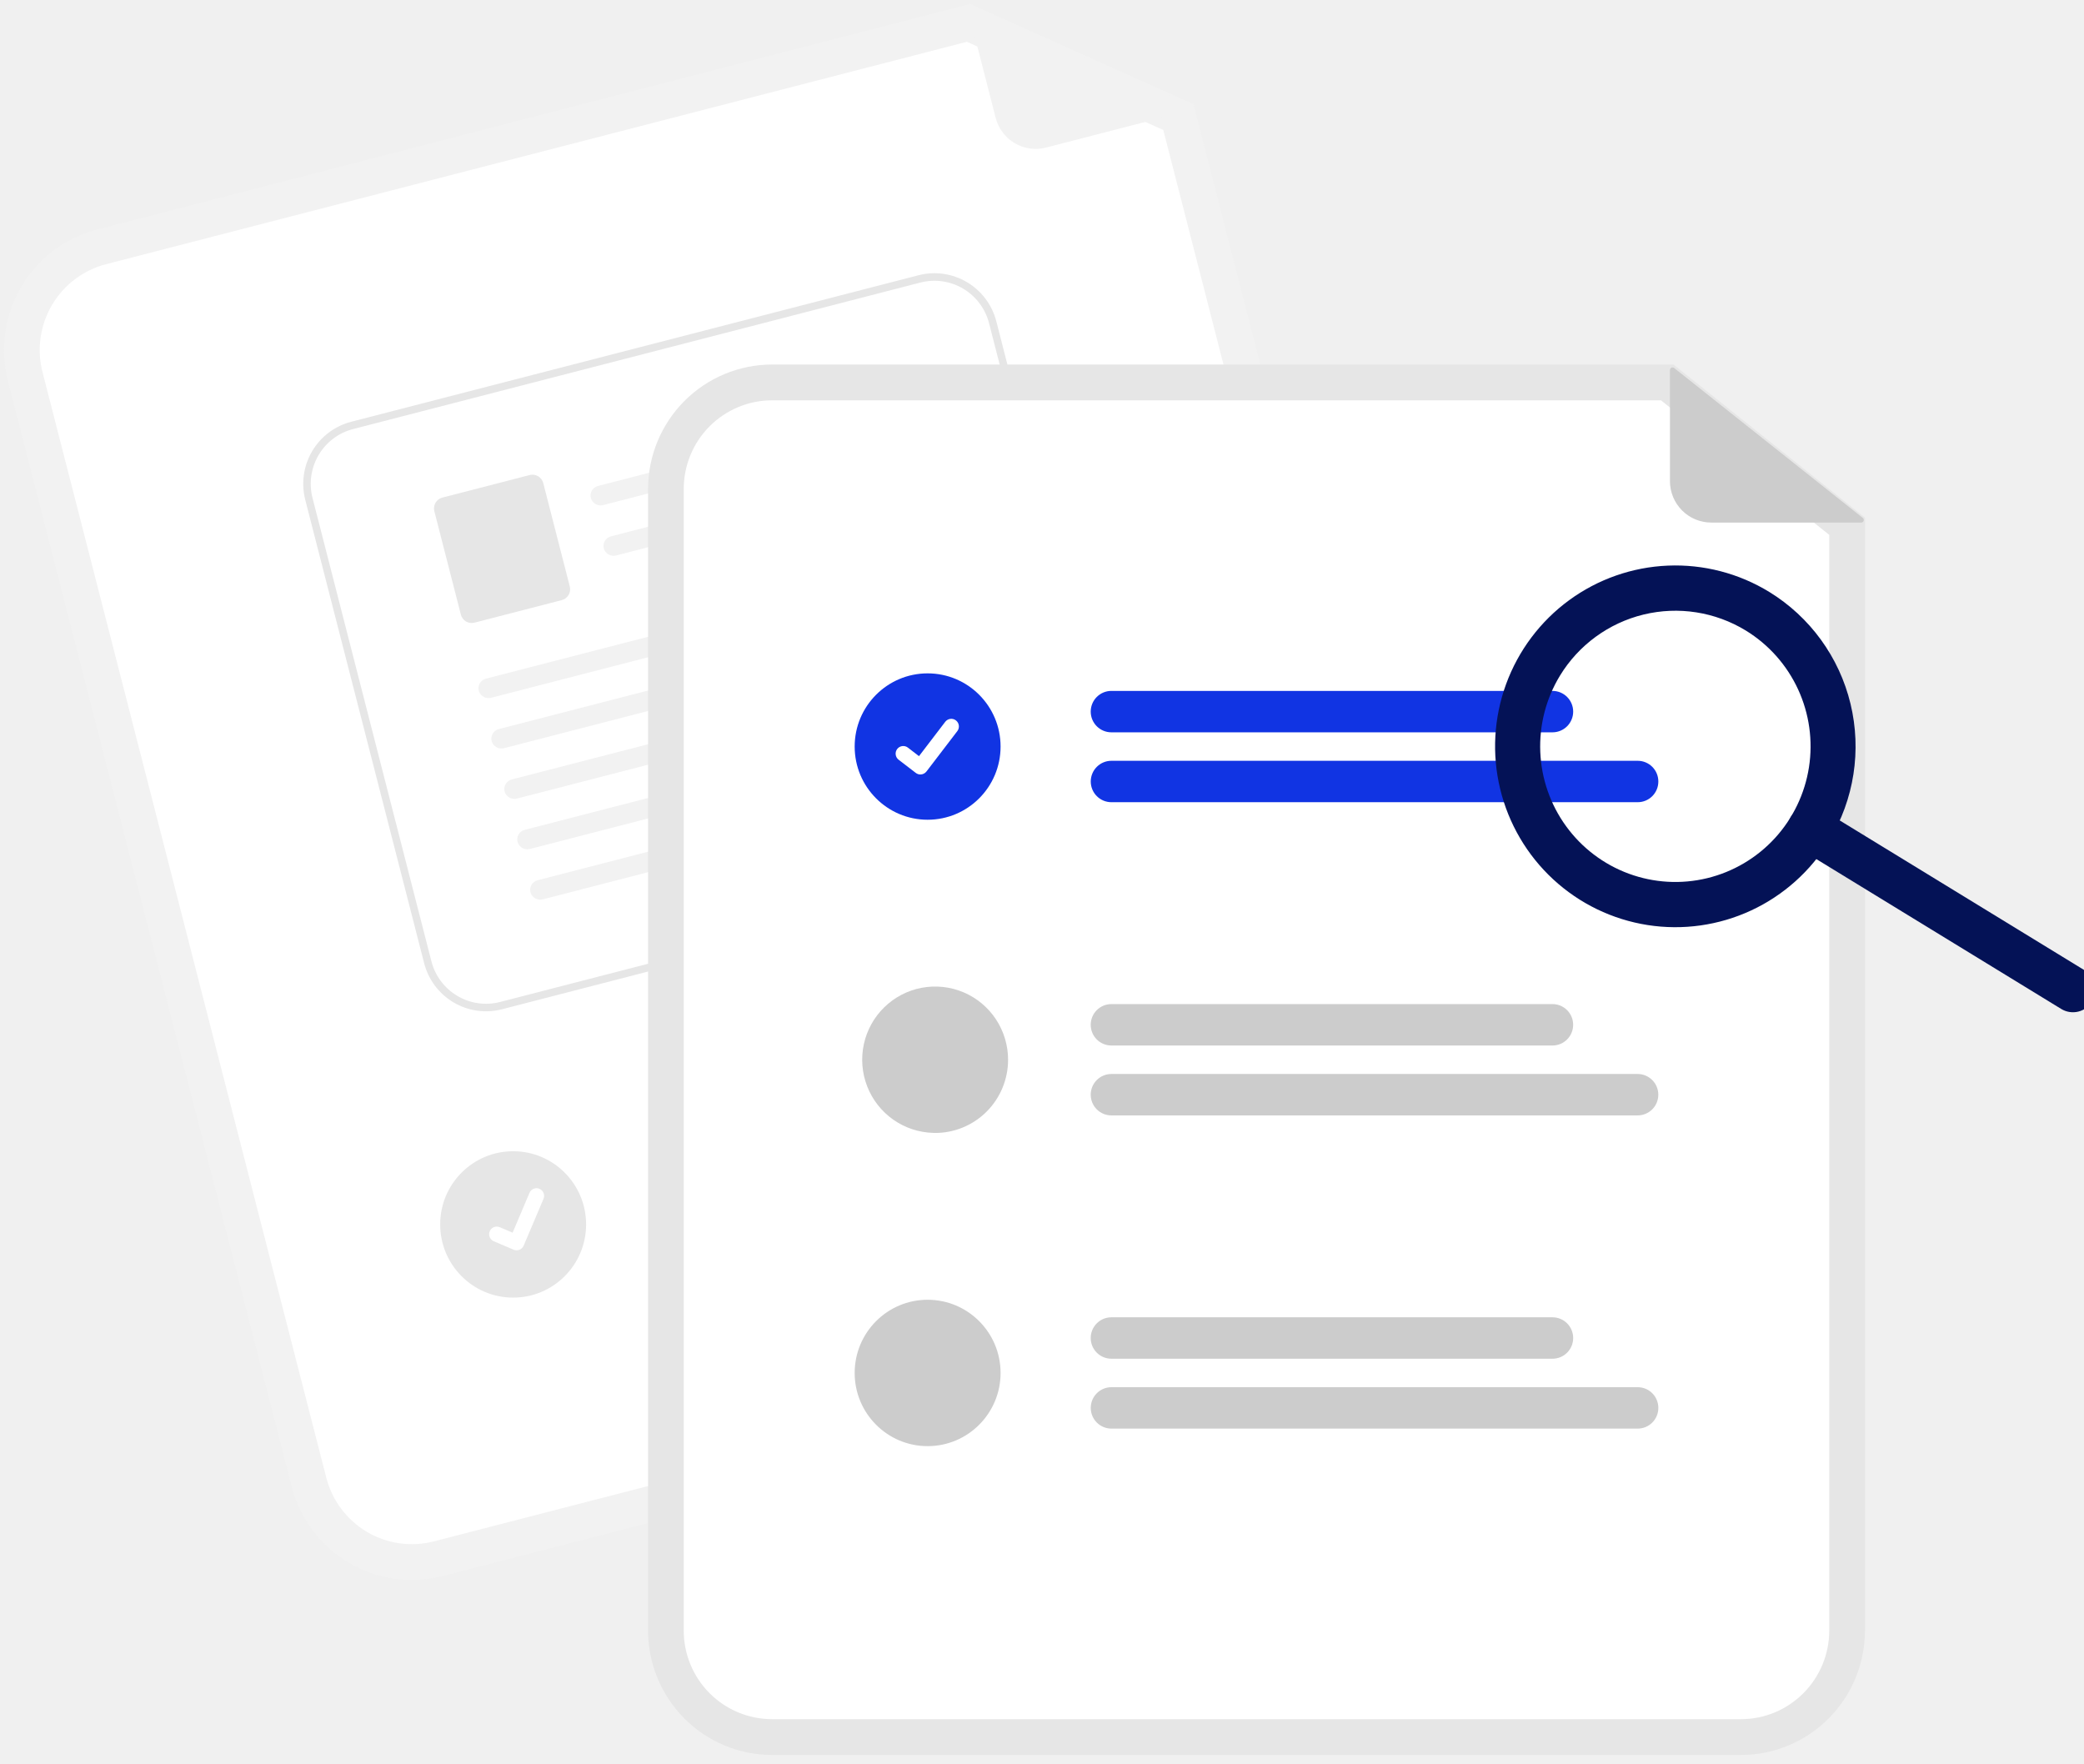
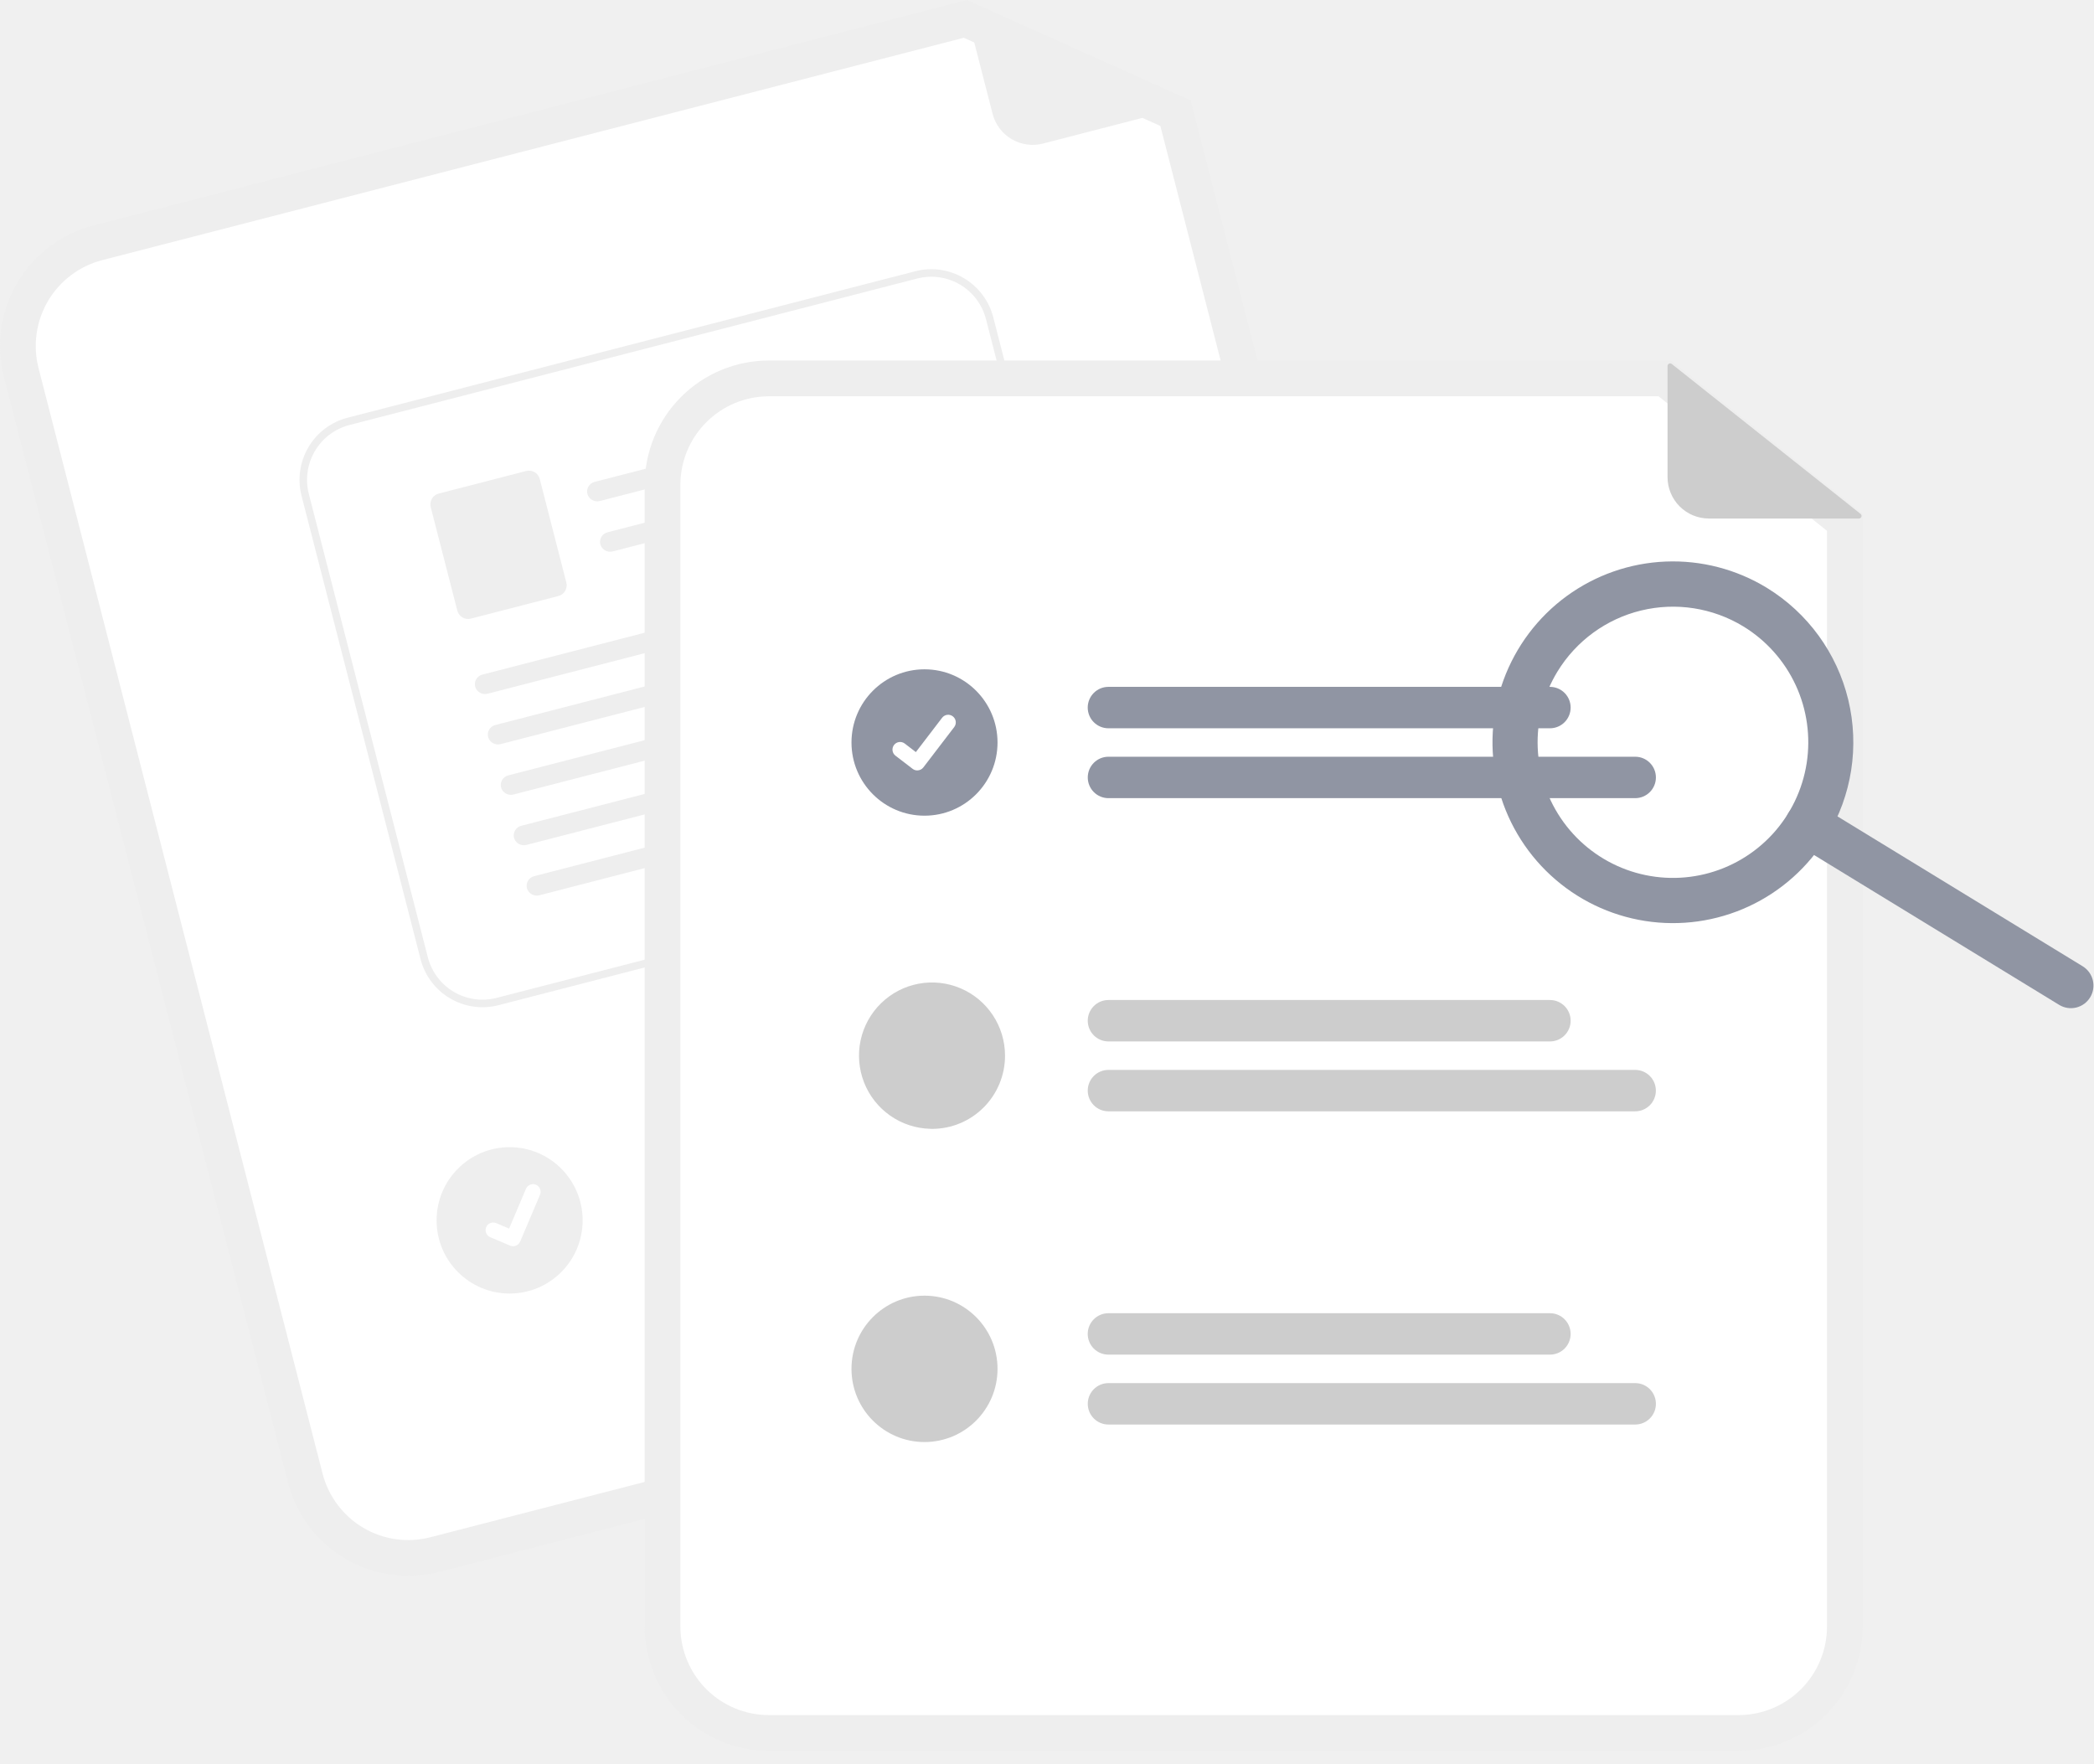
- <svg xmlns="http://www.w3.org/2000/svg" preserveAspectRatio="xMidYMid meet" viewBox="0 0 260 220" fill="none">
-   <g clip-path="url(#clip0_2812_9380)">
-     <path d="M172.301 166.374L55.226 196.619C51.255 197.64 47.042 197.039 43.511 194.948C39.981 192.857 37.422 189.447 36.395 185.465L0.989 47.529C-0.029 43.545 0.57 39.319 2.654 35.777C4.739 32.236 8.138 29.668 12.107 28.638L121.026 0.5L148.904 13.02L183.419 147.483C184.437 151.467 183.838 155.694 181.754 159.235C179.669 162.777 176.27 165.344 172.301 166.374Z" fill="#F2F2F2" />
-     <path d="M13.22 32.962C10.394 33.696 7.973 35.524 6.488 38.046C5.004 40.568 4.577 43.578 5.302 46.415L40.709 184.351C41.44 187.187 43.263 189.615 45.776 191.104C48.29 192.594 51.291 193.022 54.118 192.294L171.193 162.049C174.02 161.316 176.441 159.488 177.925 156.966C179.409 154.443 179.836 151.434 179.111 148.597L145.131 16.217L120.631 5.214L13.22 32.962Z" fill="white" />
-     <path d="M148.609 13.732L130.49 18.413C129.167 18.754 127.763 18.555 126.587 17.858C125.411 17.162 124.559 16.025 124.218 14.698L120.772 1.272C120.757 1.214 120.759 1.152 120.777 1.094C120.795 1.036 120.829 0.985 120.876 0.945C120.922 0.906 120.978 0.881 121.038 0.872C121.098 0.864 121.159 0.872 121.214 0.897L148.659 13.124C148.72 13.151 148.771 13.197 148.805 13.254C148.839 13.312 148.855 13.379 148.849 13.446C148.843 13.513 148.817 13.576 148.774 13.627C148.731 13.678 148.673 13.715 148.609 13.732Z" fill="#F2F2F2" />
-     <path d="M139.078 131.526L85.776 145.296C85.448 145.381 85.107 145.4 84.773 145.352C84.438 145.305 84.116 145.191 83.824 145.019C83.533 144.847 83.279 144.618 83.076 144.347C82.872 144.076 82.724 143.767 82.64 143.439C82.556 143.11 82.537 142.768 82.584 142.432C82.631 142.096 82.744 141.773 82.916 141.481C83.088 141.189 83.316 140.934 83.586 140.73C83.856 140.526 84.164 140.377 84.492 140.293L137.794 126.523C138.121 126.438 138.462 126.419 138.797 126.467C139.132 126.514 139.454 126.627 139.745 126.8C140.037 126.972 140.291 127.201 140.494 127.472C140.697 127.743 140.845 128.052 140.93 128.38C141.014 128.709 141.033 129.051 140.986 129.387C140.938 129.723 140.825 130.046 140.653 130.338C140.482 130.63 140.254 130.885 139.984 131.089C139.713 131.293 139.406 131.442 139.078 131.526Z" fill="#CCCCCC" />
-     <path d="M151.529 137.312L87.94 153.739C87.278 153.91 86.577 153.811 85.989 153.462C85.4 153.114 84.974 152.545 84.804 151.882C84.634 151.218 84.733 150.514 85.08 149.924C85.428 149.334 85.994 148.907 86.656 148.736L150.244 132.309C150.906 132.138 151.607 132.239 152.195 132.587C152.782 132.935 153.208 133.504 153.378 134.167C153.548 134.83 153.449 135.534 153.102 136.123C152.756 136.713 152.19 137.141 151.529 137.312Z" fill="#CCCCCC" />
-     <path d="M64.019 161.881C69.046 161.881 73.121 157.793 73.121 152.75C73.121 147.707 69.046 143.62 64.019 143.62C58.993 143.62 54.918 147.707 54.918 152.75C54.918 157.793 58.993 161.881 64.019 161.881Z" fill="#E6E6E6" />
-     <path d="M133.408 107.631L62.617 125.912C60.571 126.438 58.401 126.128 56.582 125.051C54.764 123.973 53.446 122.216 52.917 120.165L38.082 62.349C37.557 60.297 37.866 58.119 38.94 56.295C40.014 54.471 41.766 53.148 43.81 52.618L114.601 34.337C116.647 33.811 118.817 34.12 120.636 35.198C122.454 36.275 123.773 38.032 124.301 40.084L139.137 97.9C139.661 99.952 139.352 102.129 138.278 103.954C137.204 105.778 135.453 107.1 133.408 107.631Z" fill="white" />
-     <path d="M133.408 107.631L62.617 125.912C60.571 126.438 58.401 126.128 56.582 125.051C54.764 123.973 53.446 122.216 52.917 120.165L38.082 62.349C37.557 60.297 37.866 58.119 38.94 56.295C40.014 54.471 41.766 53.148 43.81 52.618L114.601 34.337C116.647 33.811 118.817 34.12 120.636 35.198C122.454 36.275 123.773 38.032 124.301 40.084L139.137 97.9C139.661 99.952 139.352 102.129 138.278 103.954C137.204 105.778 135.453 107.1 133.408 107.631ZM44.044 53.528C42.24 53.996 40.694 55.163 39.747 56.773C38.799 58.383 38.527 60.304 38.989 62.115L53.824 119.931C54.291 121.741 55.454 123.291 57.059 124.242C58.663 125.192 60.578 125.466 62.383 125.002L133.174 106.72C134.978 106.252 136.524 105.085 137.471 103.476C138.419 101.866 138.691 99.945 138.229 98.134L123.394 40.318C122.927 38.508 121.764 36.958 120.159 36.007C118.555 35.056 116.64 34.783 114.835 35.247L44.044 53.528Z" fill="#E6E6E6" />
-     <path d="M111.011 53.776L75.283 63.003C74.971 63.09 74.637 63.056 74.349 62.906C74.061 62.756 73.841 62.502 73.733 62.195C73.683 62.035 73.665 61.866 73.682 61.699C73.699 61.532 73.749 61.37 73.831 61.223C73.912 61.076 74.022 60.947 74.154 60.844C74.287 60.742 74.439 60.667 74.601 60.625L110.969 51.233C112.438 51.98 112.052 53.508 111.011 53.776Z" fill="#F2F2F2" />
-     <path d="M112.624 60.063L76.897 69.29C76.584 69.377 76.25 69.342 75.963 69.192C75.675 69.042 75.454 68.788 75.346 68.482C75.296 68.322 75.278 68.153 75.295 67.986C75.312 67.819 75.363 67.656 75.444 67.51C75.525 67.363 75.635 67.234 75.768 67.131C75.9 67.028 76.052 66.954 76.214 66.912L112.583 57.52C114.052 58.267 113.665 59.794 112.624 60.063Z" fill="#F2F2F2" />
-     <path d="M70.092 74.864L59.189 77.679C58.833 77.771 58.455 77.717 58.138 77.53C57.822 77.342 57.592 77.036 57.5 76.679L54.188 63.771C54.097 63.413 54.15 63.034 54.337 62.717C54.524 62.399 54.829 62.169 55.185 62.077L66.089 59.261C66.445 59.17 66.823 59.224 67.139 59.411C67.456 59.599 67.685 59.904 67.777 60.261L71.089 73.17C71.181 73.527 71.127 73.906 70.94 74.224C70.753 74.541 70.448 74.771 70.092 74.864Z" fill="#E6E6E6" />
-     <path d="M115.825 72.963L61.299 87.044C60.986 87.131 60.653 87.096 60.365 86.946C60.077 86.796 59.857 86.543 59.749 86.236C59.698 86.076 59.681 85.907 59.698 85.74C59.714 85.573 59.765 85.41 59.846 85.264C59.928 85.117 60.038 84.988 60.17 84.885C60.303 84.782 60.455 84.708 60.617 84.666L115.784 70.419C117.254 71.166 116.867 72.694 115.825 72.963Z" fill="#F2F2F2" />
-     <path d="M117.435 79.251L62.908 93.332C62.596 93.42 62.262 93.385 61.974 93.235C61.687 93.085 61.466 92.831 61.358 92.525C61.307 92.364 61.29 92.196 61.307 92.028C61.324 91.861 61.374 91.699 61.456 91.552C61.537 91.406 61.647 91.277 61.779 91.174C61.912 91.071 62.064 90.997 62.226 90.955L117.394 76.708C118.863 77.455 118.476 78.982 117.435 79.251Z" fill="#F2F2F2" />
-     <path d="M119.048 85.536L64.522 99.617C64.209 99.705 63.875 99.67 63.588 99.52C63.3 99.37 63.08 99.116 62.971 98.809C62.921 98.649 62.904 98.48 62.92 98.313C62.937 98.146 62.988 97.984 63.069 97.837C63.15 97.69 63.26 97.561 63.393 97.459C63.525 97.356 63.677 97.281 63.839 97.24L119.007 82.993C120.476 83.74 120.09 85.267 119.048 85.536Z" fill="#F2F2F2" />
-     <path d="M120.661 91.825L66.135 105.905C65.822 105.993 65.489 105.958 65.201 105.808C64.913 105.658 64.693 105.404 64.585 105.098C64.534 104.937 64.517 104.769 64.534 104.601C64.55 104.434 64.601 104.272 64.682 104.125C64.763 103.979 64.874 103.85 65.006 103.747C65.139 103.644 65.29 103.57 65.453 103.528L120.62 89.281C122.089 90.028 121.703 91.555 120.661 91.825Z" fill="#F2F2F2" />
-     <path d="M122.274 98.11L67.748 112.191C67.436 112.278 67.102 112.243 66.814 112.093C66.526 111.943 66.306 111.689 66.198 111.383C66.147 111.223 66.13 111.054 66.147 110.887C66.164 110.719 66.214 110.557 66.295 110.411C66.377 110.264 66.487 110.135 66.619 110.032C66.752 109.929 66.904 109.855 67.066 109.813L122.234 95.566C123.703 96.313 123.316 97.841 122.274 98.11Z" fill="#F2F2F2" />
-     <path d="M64.692 155.951C64.493 156.002 64.284 155.988 64.095 155.91L64.083 155.905L61.603 154.85C61.488 154.801 61.384 154.73 61.296 154.641C61.209 154.551 61.139 154.446 61.093 154.329C61.046 154.213 61.022 154.089 61.023 153.963C61.025 153.838 61.05 153.714 61.099 153.599C61.148 153.484 61.219 153.379 61.308 153.291C61.398 153.203 61.503 153.134 61.619 153.087C61.735 153.041 61.859 153.017 61.984 153.018C62.109 153.02 62.232 153.046 62.347 153.095L63.954 153.781L66.059 148.812C66.108 148.697 66.179 148.593 66.268 148.505C66.357 148.417 66.463 148.348 66.578 148.301C66.694 148.254 66.818 148.231 66.942 148.232C67.067 148.233 67.191 148.259 67.305 148.308L67.293 148.341L67.306 148.308C67.538 148.407 67.721 148.594 67.815 148.829C67.909 149.063 67.907 149.326 67.809 149.558L65.332 155.4C65.274 155.535 65.187 155.655 65.076 155.75C64.965 155.845 64.834 155.913 64.692 155.949L64.692 155.951Z" fill="white" />
-     <path d="M217.209 218.938H96.315C92.215 218.934 88.285 217.298 85.386 214.39C82.487 211.481 80.856 207.538 80.852 203.426V60.99C80.856 56.877 82.487 52.934 85.386 50.026C88.285 47.117 92.215 45.481 96.315 45.477H208.787L232.672 64.576V203.426C232.667 207.538 231.037 211.481 228.138 214.39C225.239 217.298 221.308 218.934 217.209 218.938Z" fill="#E6E6E6" />
-     <path d="M96.312 49.943C93.393 49.946 90.594 51.111 88.53 53.182C86.465 55.253 85.304 58.061 85.301 60.99V203.426C85.304 206.354 86.465 209.162 88.53 211.233C90.594 213.304 93.393 214.469 96.312 214.473H217.207C220.126 214.469 222.925 213.304 224.989 211.233C227.054 209.162 228.215 206.354 228.218 203.426V66.727L207.228 49.943H96.312Z" fill="white" />
-     <path d="M193.695 91.359H138.653C137.97 91.359 137.315 91.087 136.832 90.602C136.349 90.118 136.078 89.461 136.078 88.776C136.078 88.091 136.349 87.433 136.832 86.949C137.315 86.465 137.97 86.192 138.653 86.192H193.695C194.377 86.192 195.032 86.465 195.515 86.949C195.998 87.433 196.27 88.091 196.27 88.776C196.27 89.461 195.998 90.118 195.515 90.602C195.032 91.087 194.377 91.359 193.695 91.359Z" fill="#1134E3" />
-     <path d="M204.317 100.077H138.654C137.971 100.077 137.317 99.804 136.835 99.32C136.353 98.835 136.082 98.179 136.082 97.494C136.082 96.81 136.353 96.153 136.835 95.669C137.317 95.184 137.971 94.912 138.654 94.911H204.317C204.655 94.91 204.991 94.977 205.303 95.106C205.616 95.236 205.901 95.426 206.14 95.666C206.38 95.906 206.57 96.191 206.699 96.505C206.829 96.818 206.895 97.155 206.895 97.494C206.895 97.834 206.829 98.17 206.699 98.484C206.57 98.797 206.38 99.082 206.14 99.322C205.901 99.562 205.616 99.752 205.303 99.882C204.991 100.011 204.655 100.078 204.317 100.077Z" fill="#1134E3" />
-     <path d="M193.693 125.263H138.653C137.97 125.263 137.315 125.536 136.832 126.02C136.349 126.504 136.078 127.161 136.078 127.847C136.078 128.532 136.349 129.189 136.832 129.673C137.315 130.158 137.97 130.43 138.653 130.43H193.693C194.375 130.43 195.03 130.158 195.513 129.673C195.996 129.189 196.267 128.532 196.267 127.847C196.267 127.161 195.996 126.504 195.513 126.02C195.03 125.536 194.375 125.263 193.693 125.263Z" fill="#CCCCCC" />
-     <path d="M204.315 133.983H138.653C137.97 133.983 137.315 134.256 136.832 134.74C136.349 135.224 136.078 135.881 136.078 136.567C136.078 137.252 136.349 137.909 136.832 138.393C137.315 138.877 137.97 139.15 138.653 139.15H204.315C204.998 139.15 205.653 138.877 206.136 138.393C206.619 137.909 206.89 137.252 206.89 136.567C206.89 135.881 206.619 135.224 206.136 134.74C205.653 134.256 204.998 133.983 204.315 133.983Z" fill="#CCCCCC" />
-     <path d="M193.695 169.504H138.653C137.97 169.504 137.315 169.232 136.832 168.747C136.349 168.263 136.078 167.606 136.078 166.92C136.078 166.235 136.349 165.578 136.832 165.094C137.315 164.609 137.97 164.337 138.653 164.337H193.695C194.377 164.337 195.032 164.609 195.515 165.094C195.998 165.578 196.27 166.235 196.27 166.92C196.27 167.606 195.998 168.263 195.515 168.747C195.032 169.232 194.377 169.504 193.695 169.504Z" fill="#CCCCCC" />
-     <path d="M204.317 178.223H138.654C137.971 178.222 137.317 177.949 136.835 177.465C136.353 176.98 136.082 176.324 136.082 175.639C136.082 174.955 136.353 174.298 136.835 173.814C137.317 173.329 137.971 173.057 138.654 173.056H204.317C204.655 173.055 204.991 173.122 205.303 173.252C205.616 173.381 205.901 173.571 206.14 173.811C206.38 174.051 206.57 174.336 206.699 174.65C206.829 174.963 206.895 175.3 206.895 175.639C206.895 175.979 206.829 176.315 206.699 176.629C206.57 176.942 206.38 177.227 206.14 177.467C205.901 177.707 205.616 177.897 205.303 178.027C204.991 178.156 204.655 178.223 204.317 178.223Z" fill="#CCCCCC" />
-     <path d="M115.73 102.265C120.757 102.265 124.832 98.178 124.832 93.135C124.832 88.092 120.757 84.004 115.73 84.004C110.704 84.004 106.629 88.092 106.629 93.135C106.629 98.178 110.704 102.265 115.73 102.265Z" fill="#1134E3" />
-     <path d="M114.829 96.618C114.624 96.618 114.425 96.552 114.261 96.428L114.251 96.421L112.112 94.779C112.013 94.703 111.929 94.608 111.867 94.5C111.804 94.391 111.763 94.272 111.747 94.147C111.73 94.023 111.738 93.897 111.77 93.775C111.803 93.654 111.858 93.541 111.934 93.441C112.01 93.342 112.105 93.258 112.214 93.195C112.322 93.133 112.441 93.092 112.565 93.076C112.689 93.059 112.815 93.068 112.936 93.1C113.057 93.133 113.17 93.189 113.269 93.266L114.654 94.332L117.928 90.047C118.004 89.948 118.099 89.864 118.207 89.802C118.315 89.739 118.434 89.698 118.558 89.682C118.681 89.665 118.807 89.674 118.928 89.706C119.048 89.738 119.161 89.794 119.26 89.87L119.24 89.899L119.261 89.871C119.461 90.025 119.591 90.252 119.624 90.502C119.657 90.753 119.59 91.006 119.437 91.207L115.586 96.245C115.497 96.361 115.382 96.455 115.251 96.519C115.12 96.584 114.976 96.617 114.83 96.617L114.829 96.618Z" fill="white" />
-     <path d="M125.768 132.207C125.768 133.406 125.533 134.593 125.076 135.701C124.619 136.809 123.949 137.816 123.104 138.665C122.259 139.513 121.256 140.186 120.151 140.645C119.047 141.104 117.864 141.34 116.668 141.34C116.59 141.342 116.512 141.339 116.434 141.331C114.644 141.285 112.908 140.71 111.442 139.679C109.977 138.648 108.847 137.207 108.194 135.534C107.541 133.862 107.394 132.034 107.771 130.279C108.149 128.523 109.034 126.918 110.316 125.665C111.598 124.412 113.22 123.565 114.979 123.232C116.738 122.899 118.556 123.094 120.206 123.792C121.855 124.491 123.262 125.661 124.252 127.158C125.241 128.655 125.769 130.411 125.768 132.207Z" fill="#CCCCCC" />
-     <path d="M115.73 180.41C120.757 180.41 124.832 176.322 124.832 171.28C124.832 166.237 120.757 162.149 115.73 162.149C110.704 162.149 106.629 166.237 106.629 171.28C106.629 176.322 110.704 180.41 115.73 180.41Z" fill="#CCCCCC" />
-     <path d="M232.204 65.191H213.494C212.128 65.191 210.818 64.646 209.852 63.677C208.886 62.708 208.344 61.394 208.344 60.024V46.161C208.344 46.1 208.361 46.04 208.393 45.989C208.425 45.938 208.471 45.896 208.526 45.87C208.58 45.843 208.641 45.833 208.701 45.84C208.761 45.846 208.818 45.87 208.865 45.907L232.404 64.614C232.456 64.656 232.494 64.713 232.513 64.777C232.532 64.842 232.53 64.91 232.508 64.974C232.486 65.037 232.445 65.092 232.39 65.131C232.336 65.17 232.271 65.191 232.204 65.191Z" fill="#CCCCCC" />
-     <path d="M261.023 124.929C260.634 125.568 260.009 126.026 259.284 126.202C258.56 126.378 257.795 126.258 257.158 125.869L224.355 105.796C224.04 105.603 223.766 105.35 223.548 105.05C223.331 104.751 223.174 104.412 223.087 104.052C223 103.692 222.985 103.318 223.042 102.952C223.099 102.586 223.227 102.235 223.419 101.919C223.611 101.603 223.864 101.328 224.162 101.109C224.46 100.891 224.798 100.734 225.157 100.647C225.516 100.559 225.889 100.544 226.253 100.601C226.618 100.658 226.968 100.787 227.283 100.98L260.086 121.053C260.723 121.442 261.179 122.07 261.355 122.797C261.53 123.524 261.411 124.291 261.023 124.929Z" fill="#041256" />
-     <path d="M228.221 104.857C225.905 108.667 222.514 111.702 218.478 113.579C214.442 115.455 209.942 116.089 205.547 115.4C201.152 114.711 197.059 112.73 193.786 109.708C190.513 106.685 188.207 102.757 187.16 98.42C186.112 94.082 186.37 89.531 187.901 85.341C189.433 81.151 192.168 77.51 195.761 74.879C199.355 72.249 203.645 70.746 208.09 70.562C212.534 70.378 216.934 71.519 220.732 73.844C225.819 76.964 229.465 81.982 230.869 87.796C232.273 93.611 231.32 99.746 228.221 104.857ZM194.618 84.294C192.881 87.152 192.027 90.462 192.165 93.806C192.303 97.15 193.426 100.378 195.393 103.082C197.359 105.786 200.081 107.844 203.213 108.996C206.346 110.148 209.749 110.342 212.991 109.554C216.234 108.766 219.17 107.031 221.43 104.569C223.69 102.106 225.171 99.027 225.686 95.72C226.201 92.413 225.727 89.027 224.324 85.99C222.921 82.953 220.652 80.402 217.804 78.659C213.983 76.327 209.396 75.611 205.049 76.667C200.703 77.724 196.951 80.467 194.618 84.294Z" fill="#041256" />
-   </g>
-   <defs>
-     <clipPath id="clip0_2812_9380">
-       <rect width="261" height="220" fill="white" transform="translate(0.5 0.5)" />
-     </clipPath>
-   </defs>
+ <svg xmlns="http://www.w3.org/2000/svg" preserveAspectRatio="xMidYMid meet" viewBox="0 0 190 160" fill="none">
+   <path d="M125.067 120.636L39.84 142.632C36.949 143.375 33.882 142.938 31.312 141.417C28.742 139.896 26.879 137.416 26.132 134.52L0.357 34.203C-0.384 31.305 0.052 28.232 1.569 25.656C3.087 23.08 5.561 21.213 8.451 20.464L87.74 0L108.035 9.106L133.161 106.897C133.902 109.794 133.466 112.868 131.948 115.444C130.431 118.019 127.956 119.887 125.067 120.636Z" fill="#EEEEEE" />
+   <path d="M9.259 23.608C7.202 24.142 5.439 25.472 4.359 27.306C3.278 29.14 2.968 31.329 3.495 33.392L29.27 133.709C29.803 135.771 31.129 137.538 32.959 138.621C34.789 139.704 36.974 140.015 39.032 139.486L124.259 117.49C126.316 116.956 128.079 115.627 129.159 113.792C130.24 111.958 130.55 109.769 130.023 107.706L105.286 11.43L87.451 3.428L9.259 23.608Z" fill="white" />
+   <path d="M107.819 9.622L94.629 13.027C93.666 13.275 92.644 13.13 91.787 12.623C90.931 12.117 90.311 11.29 90.063 10.325L87.554 0.561C87.543 0.518 87.544 0.473 87.558 0.431C87.571 0.389 87.596 0.352 87.63 0.323C87.663 0.295 87.704 0.276 87.748 0.27C87.792 0.264 87.836 0.27 87.876 0.288L107.855 9.18C107.9 9.2 107.937 9.233 107.962 9.275C107.986 9.317 107.998 9.366 107.994 9.414C107.99 9.463 107.971 9.509 107.939 9.546C107.908 9.584 107.866 9.61 107.819 9.622Z" fill="#EEEEEE" />
+   <path d="M100.879 95.292L62.076 105.307C61.838 105.368 61.59 105.382 61.346 105.347C61.102 105.313 60.868 105.23 60.656 105.105C60.444 104.979 60.259 104.813 60.111 104.616C59.963 104.419 59.855 104.195 59.794 103.956C59.732 103.717 59.718 103.468 59.753 103.224C59.787 102.979 59.87 102.744 59.995 102.532C60.12 102.319 60.286 102.134 60.482 101.985C60.679 101.837 60.903 101.729 61.142 101.668L99.944 91.653C100.182 91.592 100.431 91.578 100.674 91.612C100.918 91.647 101.153 91.729 101.365 91.855C101.577 91.98 101.762 92.146 101.91 92.343C102.058 92.541 102.165 92.765 102.227 93.004C102.288 93.243 102.302 93.492 102.267 93.736C102.233 93.98 102.151 94.215 102.026 94.428C101.9 94.64 101.735 94.826 101.538 94.974C101.341 95.122 101.117 95.23 100.879 95.292Z" fill="#CDCDCD" />
+   <path d="M109.945 99.501L63.654 111.448C63.173 111.572 62.662 111.499 62.234 111.246C61.806 110.993 61.496 110.579 61.372 110.097C61.248 109.614 61.32 109.102 61.573 108.673C61.826 108.244 62.238 107.933 62.72 107.809L109.01 95.862C109.492 95.738 110.002 95.811 110.43 96.064C110.858 96.317 111.168 96.731 111.292 97.213C111.415 97.695 111.343 98.207 111.091 98.636C110.838 99.065 110.426 99.376 109.945 99.501Z" fill="#CDCDCD" />
+   <path d="M46.241 117.369C49.9 117.369 52.866 114.396 52.866 110.728C52.866 107.061 49.9 104.088 46.241 104.088C42.582 104.088 39.615 107.061 39.615 110.728C39.615 114.396 42.582 117.369 46.241 117.369Z" fill="#EEEEEE" />
+   <path d="M96.754 77.913L45.22 91.208C43.731 91.591 42.151 91.365 40.827 90.582C39.504 89.798 38.544 88.52 38.159 87.029L27.359 44.981C26.978 43.488 27.203 41.904 27.984 40.578C28.766 39.251 30.041 38.289 31.53 37.903L83.063 24.608C84.553 24.225 86.132 24.451 87.456 25.234C88.78 26.018 89.74 27.296 90.125 28.788L100.924 70.835C101.306 72.328 101.081 73.912 100.299 75.238C99.517 76.565 98.243 77.527 96.754 77.913Z" fill="white" />
+   <path d="M96.754 77.913L45.22 91.208C43.731 91.591 42.151 91.365 40.827 90.582C39.504 89.798 38.544 88.52 38.159 87.029L27.359 44.981C26.978 43.488 27.203 41.904 27.984 40.578C28.766 39.251 30.041 38.289 31.53 37.903L83.063 24.608C84.553 24.225 86.132 24.451 87.456 25.234C88.78 26.018 89.74 27.296 90.125 28.788L100.924 70.835C101.306 72.328 101.081 73.912 100.299 75.238C99.517 76.565 98.243 77.527 96.754 77.913ZM31.7 38.565C30.386 38.906 29.261 39.755 28.572 40.925C27.882 42.096 27.683 43.493 28.02 44.81L38.82 86.858C39.159 88.174 40.006 89.302 41.174 89.993C42.342 90.685 43.736 90.883 45.05 90.546L96.584 77.251C97.897 76.91 99.022 76.062 99.712 74.891C100.402 73.72 100.6 72.323 100.264 71.006L89.464 28.958C89.124 27.642 88.278 26.514 87.11 25.823C85.942 25.131 84.547 24.933 83.233 25.27L31.7 38.565Z" fill="#EEEEEE" />
+   <path d="M80.448 38.746L54.44 45.456C54.212 45.52 53.969 45.494 53.76 45.385C53.55 45.276 53.39 45.092 53.311 44.868C53.274 44.752 53.262 44.629 53.274 44.508C53.286 44.386 53.323 44.268 53.382 44.161C53.441 44.055 53.522 43.961 53.618 43.886C53.715 43.812 53.825 43.757 53.943 43.727L80.418 36.897C81.487 37.44 81.206 38.55 80.448 38.746Z" fill="#EEEEEE" />
+   <path d="M81.622 43.318L55.614 50.028C55.386 50.092 55.143 50.067 54.934 49.958C54.724 49.849 54.564 49.664 54.485 49.441C54.448 49.324 54.436 49.202 54.448 49.08C54.46 48.958 54.497 48.841 54.556 48.734C54.615 48.627 54.695 48.533 54.792 48.459C54.888 48.384 54.999 48.33 55.117 48.299L81.592 41.469C82.661 42.012 82.38 43.123 81.622 43.318Z" fill="#EEEEEE" />
+   <path d="M50.66 54.082L42.723 56.13C42.464 56.197 42.188 56.157 41.958 56.021C41.728 55.885 41.561 55.662 41.494 55.402L39.082 46.014C39.016 45.755 39.055 45.479 39.191 45.248C39.327 45.017 39.549 44.85 39.808 44.783L47.746 42.735C48.005 42.668 48.28 42.708 48.51 42.844C48.741 42.98 48.908 43.203 48.975 43.462L51.386 52.85C51.453 53.11 51.413 53.386 51.277 53.617C51.141 53.848 50.919 54.015 50.66 54.082Z" fill="#EEEEEE" />
+   <path d="M83.952 52.699L44.258 62.94C44.031 63.004 43.788 62.978 43.578 62.869C43.369 62.76 43.208 62.575 43.13 62.352C43.093 62.236 43.08 62.113 43.092 61.992C43.105 61.87 43.141 61.752 43.201 61.645C43.26 61.539 43.34 61.445 43.436 61.37C43.533 61.295 43.644 61.241 43.761 61.211L83.922 50.85C84.991 51.393 84.71 52.504 83.952 52.699Z" fill="#EEEEEE" />
+   <path d="M85.125 57.273L45.432 67.514C45.205 67.578 44.962 67.552 44.752 67.443C44.542 67.334 44.382 67.15 44.303 66.927C44.267 66.81 44.254 66.687 44.266 66.566C44.279 66.444 44.315 66.326 44.374 66.22C44.434 66.113 44.514 66.019 44.61 65.944C44.707 65.87 44.817 65.816 44.935 65.785L85.096 55.424C86.165 55.967 85.884 57.078 85.125 57.273Z" fill="#EEEEEE" />
+   <path d="M86.299 61.844L46.606 72.085C46.378 72.148 46.135 72.123 45.926 72.014C45.716 71.905 45.556 71.72 45.477 71.497C45.441 71.38 45.428 71.258 45.44 71.136C45.452 71.014 45.489 70.897 45.548 70.79C45.607 70.683 45.688 70.59 45.784 70.515C45.88 70.44 45.991 70.386 46.109 70.355L86.27 59.994C87.339 60.537 87.058 61.648 86.299 61.844Z" fill="#EEEEEE" />
+   <path d="M87.475 66.418L47.782 76.659C47.554 76.722 47.311 76.697 47.102 76.588C46.892 76.479 46.732 76.294 46.653 76.071C46.616 75.955 46.604 75.832 46.616 75.71C46.628 75.589 46.665 75.471 46.724 75.364C46.783 75.257 46.863 75.164 46.96 75.089C47.056 75.014 47.167 74.96 47.285 74.93L87.445 64.568C88.515 65.112 88.233 66.222 87.475 66.418Z" fill="#EEEEEE" />
+   <path d="M88.649 70.988L48.955 81.229C48.728 81.293 48.485 81.267 48.275 81.158C48.066 81.049 47.906 80.865 47.827 80.641C47.79 80.525 47.778 80.402 47.79 80.281C47.802 80.159 47.839 80.041 47.898 79.934C47.957 79.828 48.037 79.734 48.134 79.659C48.23 79.585 48.341 79.53 48.459 79.5L88.619 69.139C89.689 69.682 89.407 70.793 88.649 70.988Z" fill="#EEEEEE" />
+   <path d="M46.729 113.055C46.585 113.093 46.432 113.082 46.294 113.025L46.286 113.022L44.481 112.255C44.397 112.219 44.321 112.167 44.257 112.102C44.194 112.037 44.143 111.96 44.109 111.876C44.075 111.791 44.058 111.701 44.059 111.61C44.059 111.519 44.078 111.429 44.114 111.345C44.149 111.261 44.201 111.185 44.266 111.121C44.331 111.057 44.408 111.007 44.492 110.973C44.577 110.939 44.667 110.922 44.758 110.923C44.849 110.923 44.939 110.942 45.022 110.978L46.192 111.477L47.724 107.863C47.76 107.78 47.812 107.704 47.877 107.64C47.941 107.576 48.018 107.526 48.102 107.492C48.187 107.458 48.277 107.441 48.367 107.441C48.458 107.442 48.548 107.461 48.632 107.497L48.623 107.52L48.632 107.497C48.801 107.569 48.934 107.705 49.003 107.876C49.071 108.046 49.07 108.237 48.998 108.406L47.195 112.655C47.153 112.753 47.089 112.84 47.009 112.909C46.928 112.978 46.832 113.028 46.729 113.054L46.729 113.055Z" fill="white" />
+   <path d="M157.756 158.865H69.749C66.764 158.861 63.903 157.672 61.793 155.557C59.683 153.442 58.496 150.574 58.492 147.583V43.993C58.496 41.002 59.683 38.134 61.793 36.019C63.903 33.904 66.764 32.714 69.749 32.711H151.625L169.013 46.601V147.583C169.009 150.574 167.822 153.442 165.712 155.557C163.602 157.672 160.741 158.861 157.756 158.865Z" fill="#EEEEEE" />
+   <path d="M69.751 35.959C67.625 35.961 65.588 36.809 64.085 38.315C62.582 39.821 61.737 41.863 61.734 43.993V147.583C61.737 149.713 62.582 151.755 64.085 153.261C65.588 154.767 67.625 155.615 69.751 155.617H157.758C159.883 155.615 161.921 154.767 163.423 153.261C164.926 151.755 165.771 149.713 165.774 147.583V48.166L150.493 35.959H69.751Z" fill="white" />
+   <path d="M140.638 66.08H100.57C100.073 66.08 99.596 65.882 99.244 65.529C98.893 65.177 98.695 64.699 98.695 64.201C98.695 63.703 98.893 63.225 99.244 62.873C99.596 62.52 100.073 62.322 100.57 62.322H140.638C141.135 62.322 141.612 62.52 141.964 62.873C142.315 63.225 142.513 63.703 142.513 64.201C142.513 64.699 142.315 65.177 141.964 65.529C141.612 65.882 141.135 66.08 140.638 66.08Z" fill="#9095A3" />
+   <path d="M148.372 72.42H100.571C100.075 72.419 99.598 72.221 99.247 71.868C98.896 71.516 98.699 71.039 98.699 70.541C98.699 70.043 98.896 69.566 99.247 69.213C99.598 68.861 100.075 68.663 100.571 68.662H148.372C148.619 68.662 148.863 68.71 149.09 68.804C149.318 68.899 149.525 69.037 149.699 69.212C149.874 69.386 150.012 69.593 150.106 69.821C150.201 70.049 150.249 70.294 150.249 70.541C150.249 70.788 150.201 71.032 150.106 71.26C150.012 71.489 149.874 71.696 149.699 71.87C149.525 72.045 149.318 72.183 149.09 72.277C148.863 72.372 148.619 72.42 148.372 72.42Z" fill="#9095A3" />
+   <path d="M140.639 90.736H100.572C100.075 90.736 99.598 90.934 99.246 91.287C98.895 91.639 98.697 92.117 98.697 92.615C98.697 93.113 98.895 93.591 99.246 93.943C99.598 94.296 100.075 94.494 100.572 94.494H140.639C141.136 94.494 141.613 94.296 141.964 93.943C142.316 93.591 142.513 93.113 142.513 92.615C142.513 92.117 142.316 91.639 141.964 91.287C141.613 90.934 141.136 90.736 140.639 90.736Z" fill="#CDCDCD" />
+   <path d="M148.372 97.078H100.572C100.075 97.078 99.598 97.276 99.246 97.628C98.895 97.981 98.697 98.459 98.697 98.957C98.697 99.455 98.895 99.933 99.246 100.285C99.598 100.637 100.075 100.835 100.572 100.835H148.372C148.869 100.835 149.346 100.637 149.697 100.285C150.049 99.933 150.246 99.455 150.246 98.957C150.246 98.459 150.049 97.981 149.697 97.628C149.346 97.276 148.869 97.078 148.372 97.078Z" fill="#CDCDCD" />
+   <path d="M140.638 122.912H100.57C100.073 122.912 99.596 122.714 99.244 122.362C98.893 122.009 98.695 121.531 98.695 121.033C98.695 120.535 98.893 120.057 99.244 119.705C99.596 119.352 100.073 119.154 100.57 119.154H140.638C141.135 119.154 141.612 119.352 141.964 119.705C142.315 120.057 142.513 120.535 142.513 121.033C142.513 121.531 142.315 122.009 141.964 122.362C141.612 122.714 141.135 122.912 140.638 122.912Z" fill="#CDCDCD" />
+   <path d="M148.372 129.254H100.571C100.075 129.253 99.598 129.055 99.247 128.702C98.896 128.35 98.699 127.873 98.699 127.375C98.699 126.877 98.896 126.4 99.247 126.047C99.598 125.695 100.075 125.497 100.571 125.496H148.372C148.619 125.496 148.863 125.544 149.09 125.638C149.318 125.733 149.525 125.871 149.699 126.045C149.874 126.22 150.012 126.427 150.106 126.655C150.201 126.883 150.249 127.128 150.249 127.375C150.249 127.622 150.201 127.866 150.106 128.094C150.012 128.323 149.874 128.53 149.699 128.704C149.525 128.879 149.318 129.017 149.09 129.111C148.863 129.206 148.619 129.254 148.372 129.254Z" fill="#CDCDCD" />
+   <path d="M83.885 74.011C87.544 74.011 90.511 71.038 90.511 67.371C90.511 63.703 87.544 60.73 83.885 60.73C80.226 60.73 77.26 63.703 77.26 67.371C77.26 71.038 80.226 74.011 83.885 74.011Z" fill="#9095A3" />
+   <path d="M83.228 69.904C83.079 69.904 82.934 69.856 82.815 69.766L82.808 69.761L81.251 68.567C81.178 68.511 81.118 68.442 81.072 68.364C81.026 68.285 80.997 68.198 80.985 68.107C80.973 68.017 80.978 67.925 81.002 67.837C81.025 67.749 81.066 67.666 81.121 67.594C81.177 67.521 81.246 67.46 81.325 67.415C81.403 67.369 81.49 67.34 81.581 67.328C81.671 67.316 81.763 67.322 81.85 67.346C81.938 67.37 82.021 67.41 82.093 67.466L83.101 68.241L85.484 65.125C85.54 65.053 85.609 64.992 85.687 64.947C85.766 64.901 85.853 64.871 85.943 64.859C86.033 64.848 86.124 64.853 86.212 64.877C86.3 64.901 86.382 64.941 86.454 64.997L86.44 65.017L86.455 64.997C86.6 65.109 86.695 65.274 86.719 65.456C86.743 65.638 86.694 65.823 86.583 65.969L83.779 69.633C83.715 69.717 83.631 69.785 83.536 69.832C83.44 69.879 83.335 69.903 83.229 69.903L83.228 69.904Z" fill="white" />
+   <path d="M91.192 95.786C91.192 96.659 91.021 97.522 90.688 98.328C90.355 99.134 89.868 99.866 89.252 100.483C88.637 101.1 87.907 101.589 87.103 101.923C86.299 102.257 85.437 102.429 84.567 102.429C84.51 102.43 84.453 102.428 84.397 102.422C83.094 102.389 81.83 101.971 80.763 101.221C79.696 100.471 78.873 99.423 78.398 98.207C77.923 96.991 77.816 95.661 78.09 94.384C78.365 93.108 79.01 91.94 79.943 91.029C80.876 90.117 82.057 89.502 83.338 89.26C84.618 89.017 85.942 89.159 87.142 89.667C88.343 90.175 89.368 91.026 90.088 92.115C90.808 93.203 91.192 94.48 91.192 95.786Z" fill="#CDCDCD" />
+   <path d="M83.885 130.843C87.544 130.843 90.511 127.87 90.511 124.203C90.511 120.536 87.544 117.562 83.885 117.562C80.226 117.562 77.26 120.536 77.26 124.203C77.26 127.87 80.226 130.843 83.885 130.843Z" fill="#CDCDCD" />
+   <path d="M168.674 47.047H155.054C154.059 47.047 153.106 46.651 152.403 45.947C151.7 45.242 151.305 44.286 151.305 43.29V33.208C151.305 33.163 151.317 33.12 151.34 33.083C151.364 33.045 151.397 33.015 151.437 32.996C151.477 32.977 151.521 32.969 151.565 32.974C151.608 32.979 151.65 32.996 151.685 33.023L168.82 46.629C168.858 46.659 168.886 46.7 168.899 46.747C168.913 46.794 168.911 46.844 168.895 46.89C168.879 46.936 168.85 46.976 168.81 47.004C168.77 47.032 168.723 47.047 168.674 47.047Z" fill="#CDCDCD" />
+   <path d="M189.652 90.493C189.369 90.958 188.914 91.291 188.387 91.419C187.859 91.547 187.302 91.46 186.839 91.176L162.959 76.578C162.73 76.438 162.53 76.253 162.372 76.036C162.213 75.818 162.099 75.572 162.036 75.31C161.973 75.048 161.962 74.776 162.003 74.51C162.045 74.244 162.138 73.989 162.278 73.758C162.418 73.528 162.602 73.328 162.819 73.17C163.036 73.011 163.282 72.897 163.543 72.833C163.805 72.77 164.076 72.758 164.341 72.8C164.607 72.842 164.862 72.935 165.091 73.076L188.971 87.674C189.434 87.957 189.766 88.413 189.894 88.942C190.022 89.471 189.935 90.029 189.652 90.493Z" fill="#9095A3" />
+   <path d="M165.774 75.895C164.087 78.666 161.619 80.873 158.681 82.238C155.743 83.603 152.467 84.064 149.267 83.563C146.068 83.062 143.088 81.621 140.706 79.423C138.323 77.225 136.645 74.368 135.882 71.214C135.12 68.059 135.308 64.749 136.422 61.702C137.537 58.654 139.528 56.007 142.144 54.093C144.76 52.18 147.883 51.088 151.119 50.953C154.354 50.819 157.557 51.65 160.322 53.34C164.025 55.61 166.679 59.259 167.701 63.488C168.723 67.716 168.03 72.178 165.774 75.895ZM141.312 60.941C140.047 63.019 139.425 65.426 139.526 67.858C139.626 70.29 140.444 72.638 141.875 74.605C143.307 76.571 145.288 78.068 147.569 78.906C149.849 79.743 152.326 79.885 154.687 79.311C157.047 78.738 159.185 77.476 160.83 75.686C162.475 73.895 163.553 71.655 163.928 69.25C164.303 66.845 163.958 64.382 162.937 62.174C161.915 59.965 160.263 58.11 158.19 56.842C155.409 55.146 152.069 54.625 148.905 55.394C145.741 56.162 143.01 58.157 141.312 60.941Z" fill="#9095A3" />
</svg>
